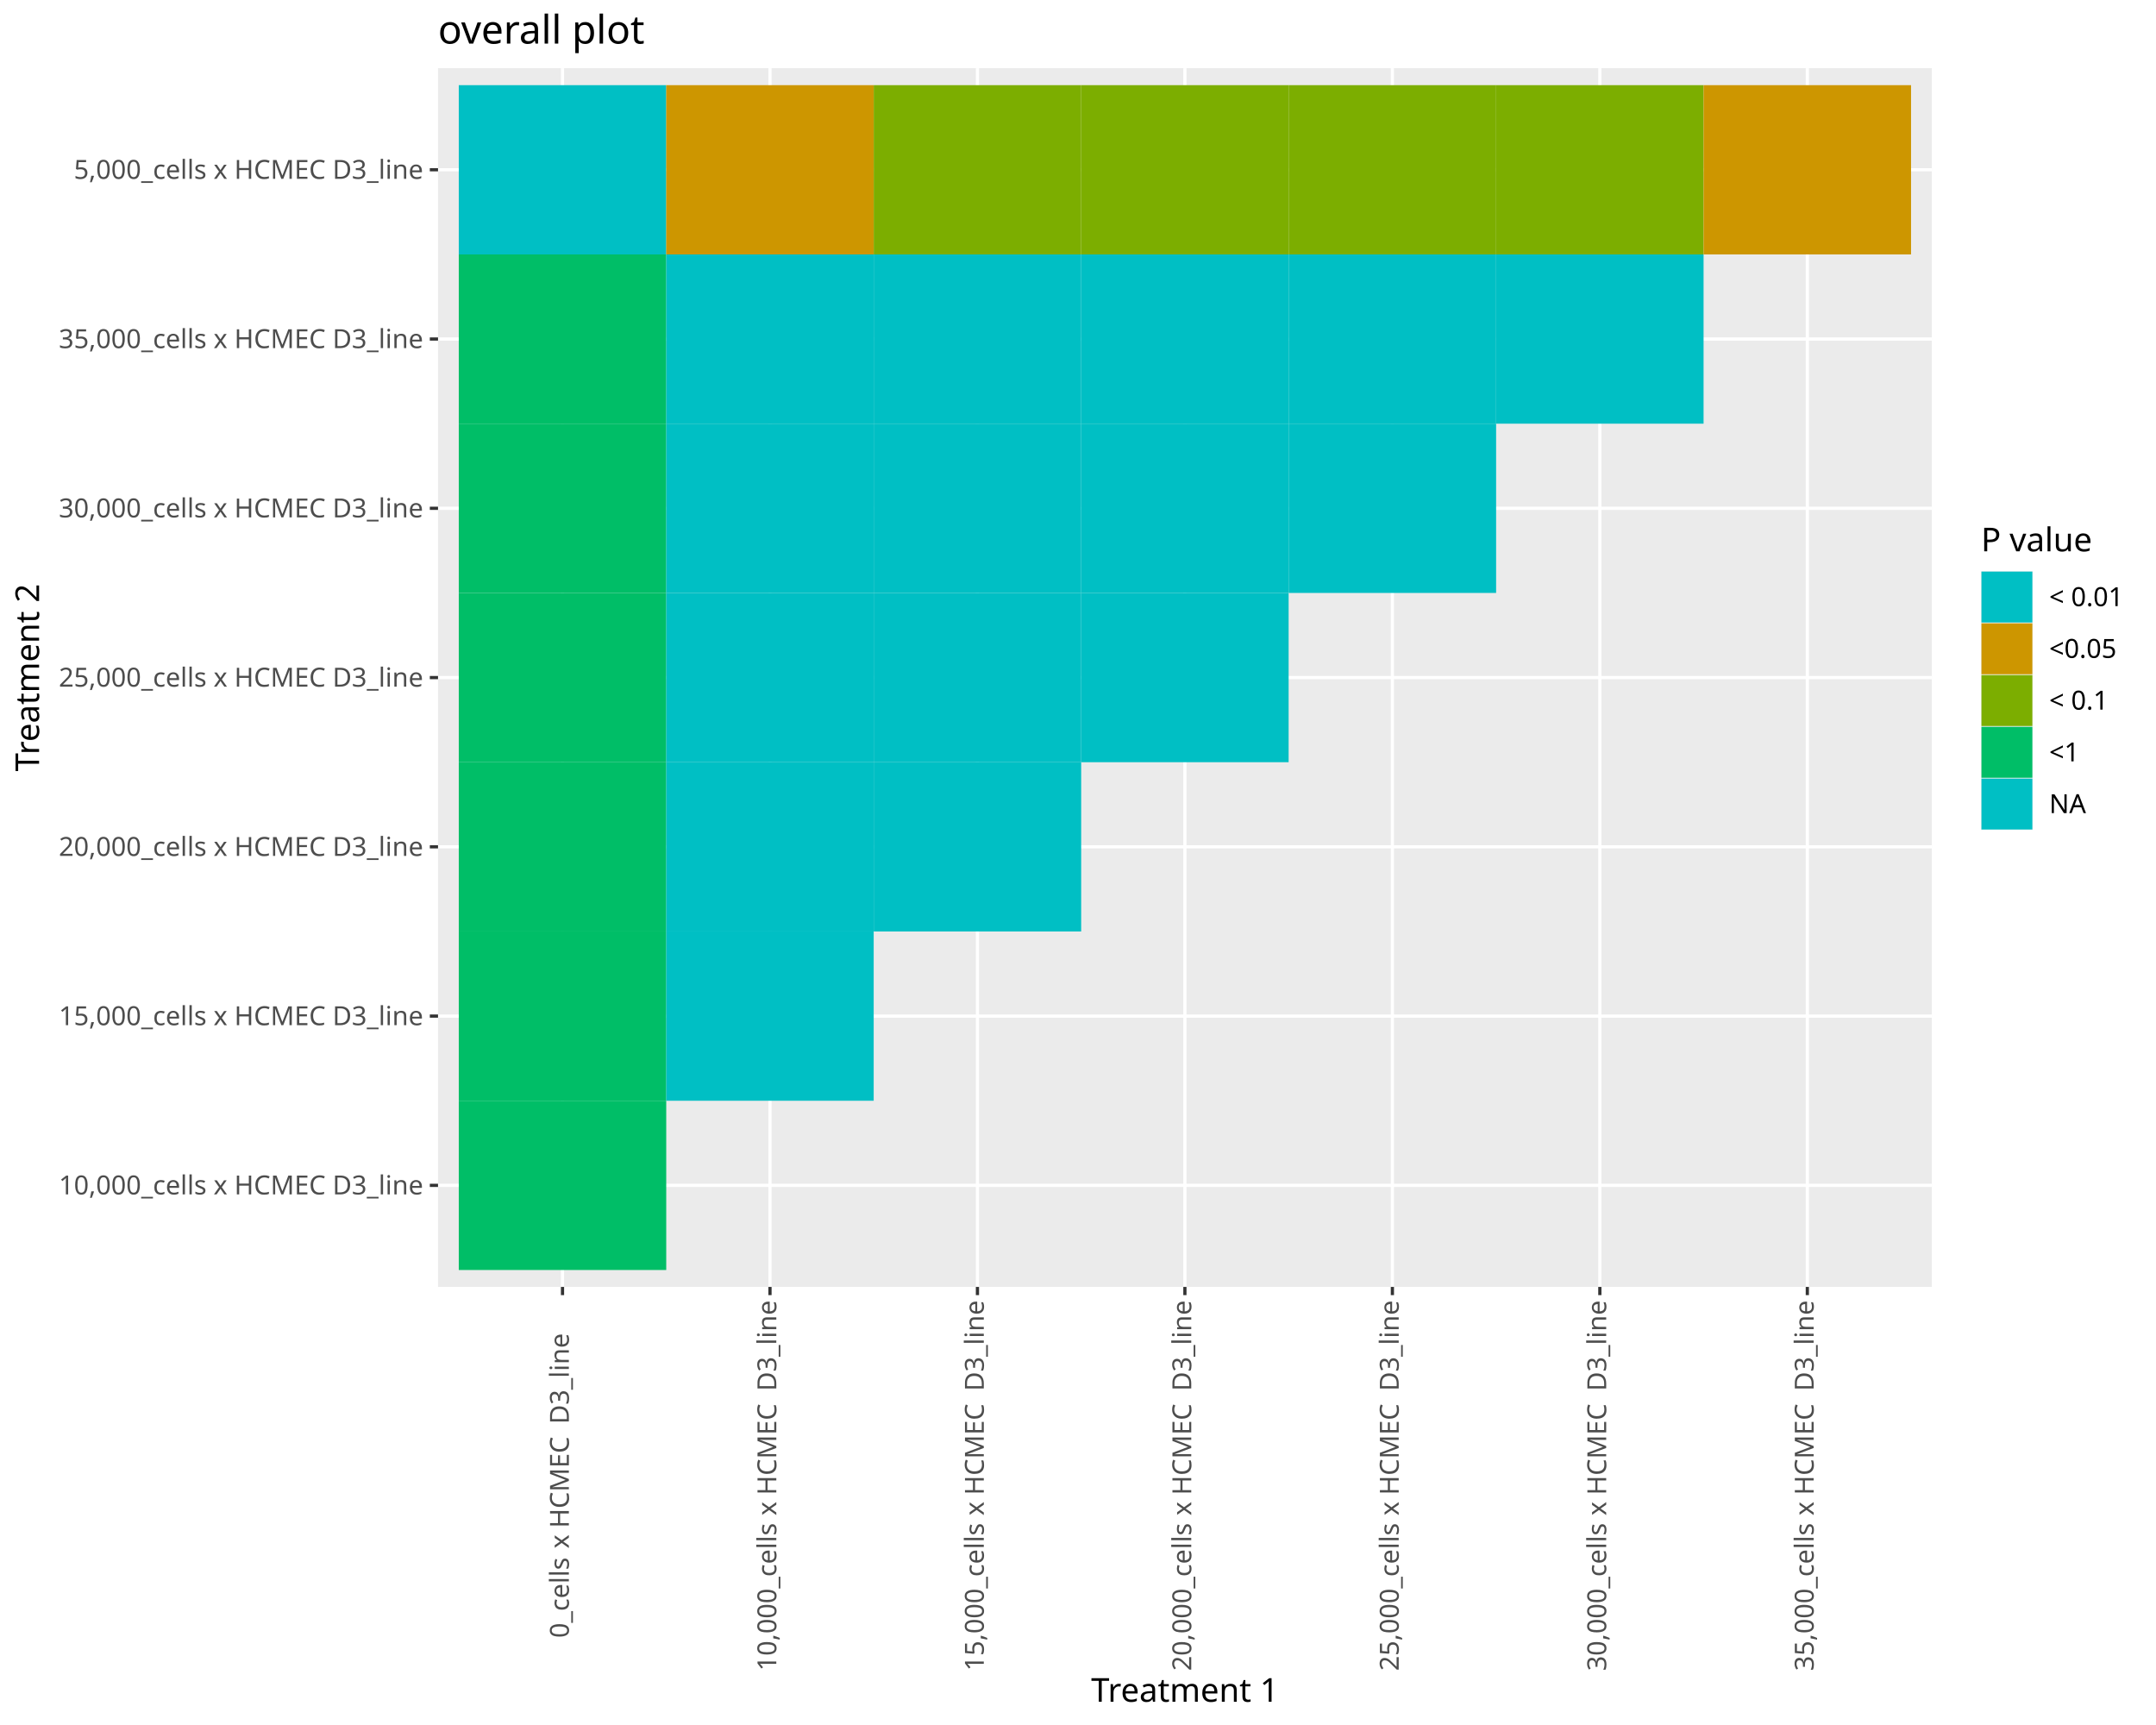
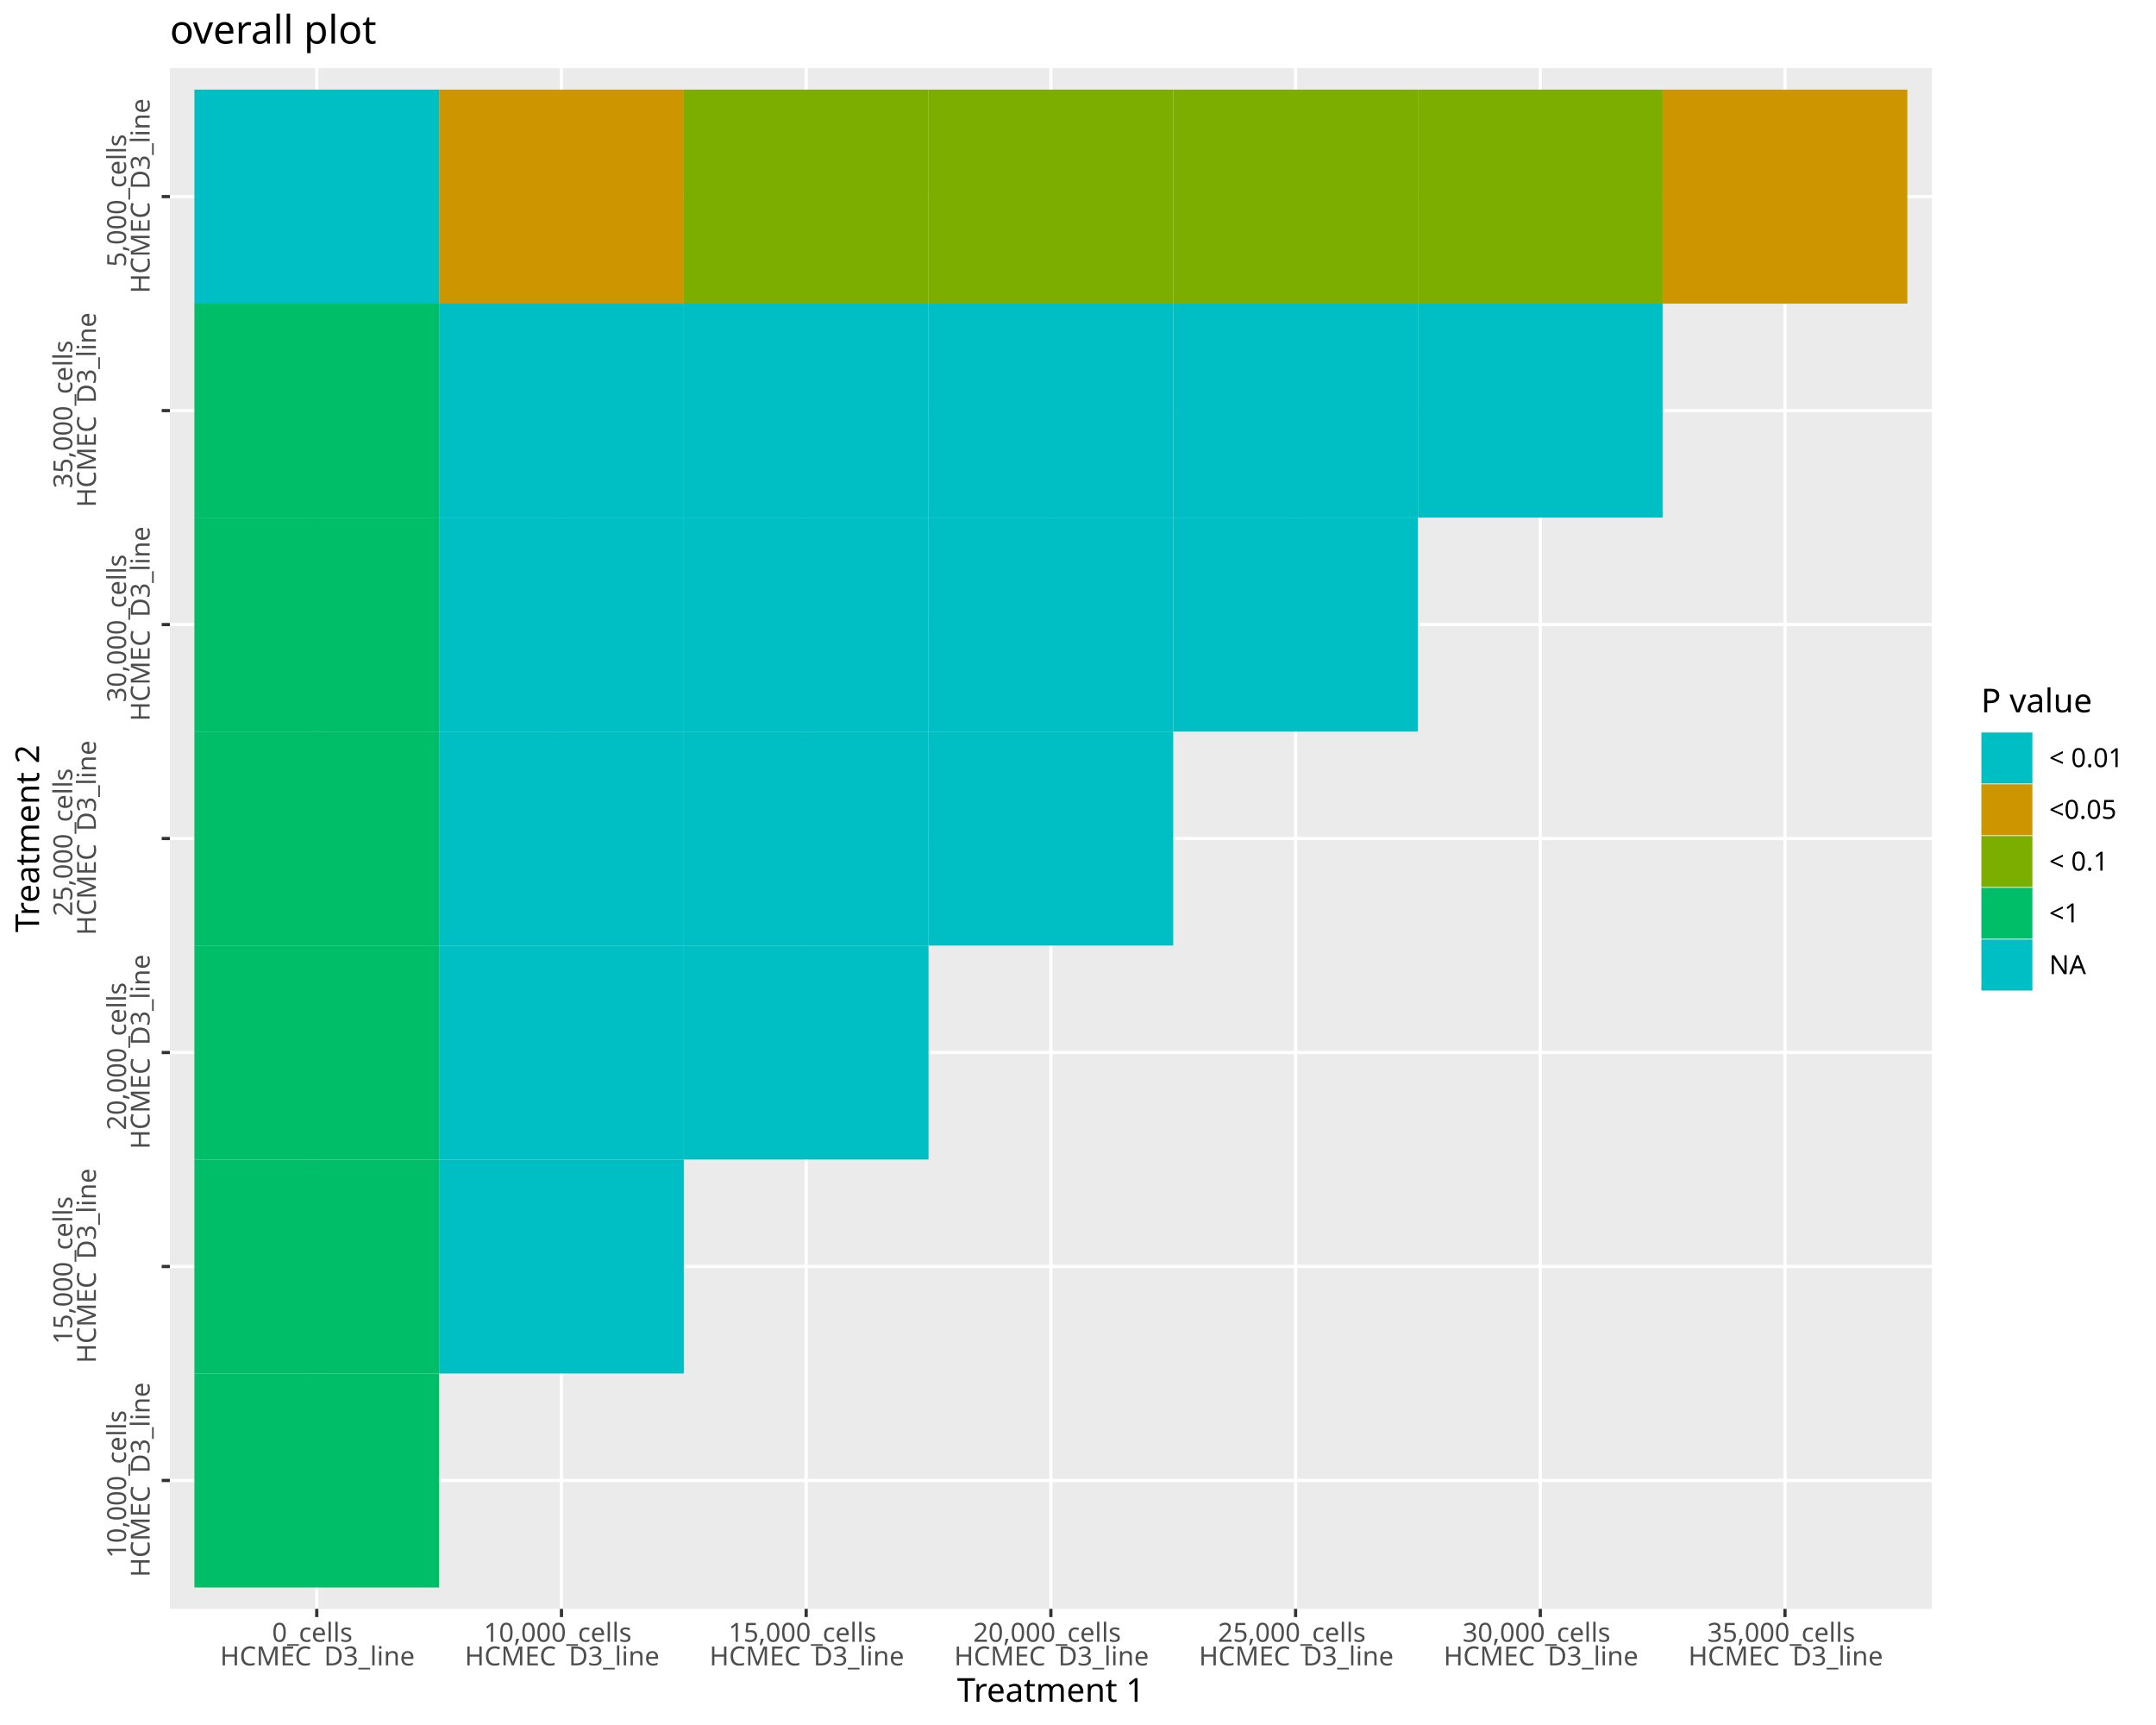
<svg xmlns="http://www.w3.org/2000/svg" class="svglite" data-engine-version="2.0" width="720.00pt" height="576.00pt" viewBox="0 0 720.00 576.00">
  <defs>
    <style type="text/css">
    .svglite line, .svglite polyline, .svglite polygon, .svglite path, .svglite rect, .svglite circle {
      fill: none;
      stroke: #000000;
      stroke-linecap: round;
      stroke-linejoin: round;
      stroke-miterlimit: 10.00;
    }
  </style>
  </defs>
  <rect width="100%" height="100%" style="stroke: none; fill: #FFFFFF;" />
  <defs>
    <clipPath id="cpMC4wMHw3MjAuMDB8MC4wMHw1NzYuMDA=">
      <rect x="0.00" y="0.00" width="720.00" height="576.00" />
    </clipPath>
  </defs>
  <g clip-path="url(#cpMC4wMHw3MjAuMDB8MC4wMHw1NzYuMDA=)">
    <rect x="0.00" y="0.00" width="720.00" height="576.00" style="stroke-width: 1.07; stroke: #FFFFFF; fill: #FFFFFF;" />
  </g>
  <defs>
-     <clipPath id="cpMTQ2LjI4fDY0NS4xM3wyMi43OHw0MjkuNzI=">
-       <rect x="146.28" y="22.78" width="498.85" height="406.93" />
+     <clipPath id="cpNTYuNzR8NjQ1LjEzfDIyLjc4fDUzNy4yMg==">
+       <rect x="56.74" y="22.78" width="588.38" height="514.44" />
    </clipPath>
  </defs>
-   <g clip-path="url(#cpMTQ2LjI4fDY0NS4xM3wyMi43OHw0MjkuNzI=)">
-     <rect x="146.28" y="22.78" width="498.85" height="406.93" style="stroke-width: 1.07; stroke: none; fill: #EBEBEB;" />
-     <polyline points="146.28,395.81 645.13,395.81 " style="stroke-width: 1.07; stroke: #FFFFFF; stroke-linecap: butt;" />
-     <polyline points="146.28,339.29 645.13,339.29 " style="stroke-width: 1.07; stroke: #FFFFFF; stroke-linecap: butt;" />
-     <polyline points="146.28,282.77 645.13,282.77 " style="stroke-width: 1.07; stroke: #FFFFFF; stroke-linecap: butt;" />
-     <polyline points="146.28,226.25 645.13,226.25 " style="stroke-width: 1.07; stroke: #FFFFFF; stroke-linecap: butt;" />
-     <polyline points="146.28,169.73 645.13,169.73 " style="stroke-width: 1.07; stroke: #FFFFFF; stroke-linecap: butt;" />
-     <polyline points="146.28,113.21 645.13,113.21 " style="stroke-width: 1.07; stroke: #FFFFFF; stroke-linecap: butt;" />
-     <polyline points="146.28,56.69 645.13,56.69 " style="stroke-width: 1.07; stroke: #FFFFFF; stroke-linecap: butt;" />
-     <polyline points="187.85,429.72 187.85,22.78 " style="stroke-width: 1.07; stroke: #FFFFFF; stroke-linecap: butt;" />
-     <polyline points="257.14,429.72 257.14,22.78 " style="stroke-width: 1.07; stroke: #FFFFFF; stroke-linecap: butt;" />
-     <polyline points="326.42,429.72 326.42,22.78 " style="stroke-width: 1.07; stroke: #FFFFFF; stroke-linecap: butt;" />
-     <polyline points="395.70,429.72 395.70,22.78 " style="stroke-width: 1.07; stroke: #FFFFFF; stroke-linecap: butt;" />
-     <polyline points="464.99,429.72 464.99,22.78 " style="stroke-width: 1.07; stroke: #FFFFFF; stroke-linecap: butt;" />
-     <polyline points="534.27,429.72 534.27,22.78 " style="stroke-width: 1.07; stroke: #FFFFFF; stroke-linecap: butt;" />
-     <polyline points="603.56,429.72 603.56,22.78 " style="stroke-width: 1.07; stroke: #FFFFFF; stroke-linecap: butt;" />
-     <rect x="153.21" y="367.55" width="69.28" height="56.52" style="stroke-width: 0.21; stroke: none; stroke-linecap: butt; stroke-linejoin: miter; fill: #00BE67;" />
-     <rect x="153.21" y="311.03" width="69.28" height="56.52" style="stroke-width: 0.21; stroke: none; stroke-linecap: butt; stroke-linejoin: miter; fill: #00BE67;" />
-     <rect x="153.21" y="254.51" width="69.28" height="56.52" style="stroke-width: 0.21; stroke: none; stroke-linecap: butt; stroke-linejoin: miter; fill: #00BE67;" />
-     <rect x="153.21" y="197.99" width="69.28" height="56.52" style="stroke-width: 0.21; stroke: none; stroke-linecap: butt; stroke-linejoin: miter; fill: #00BE67;" />
-     <rect x="153.21" y="141.47" width="69.28" height="56.52" style="stroke-width: 0.21; stroke: none; stroke-linecap: butt; stroke-linejoin: miter; fill: #00BE67;" />
-     <rect x="153.21" y="84.95" width="69.28" height="56.52" style="stroke-width: 0.21; stroke: none; stroke-linecap: butt; stroke-linejoin: miter; fill: #00BE67;" />
-     <rect x="153.21" y="28.44" width="69.28" height="56.52" style="stroke-width: 0.21; stroke: none; stroke-linecap: butt; stroke-linejoin: miter; fill: #00BFC4;" />
-     <rect x="222.49" y="311.03" width="69.28" height="56.52" style="stroke-width: 0.21; stroke: none; stroke-linecap: butt; stroke-linejoin: miter; fill: #00BFC4;" />
-     <rect x="222.49" y="254.51" width="69.28" height="56.52" style="stroke-width: 0.21; stroke: none; stroke-linecap: butt; stroke-linejoin: miter; fill: #00BFC4;" />
-     <rect x="222.49" y="197.99" width="69.28" height="56.52" style="stroke-width: 0.21; stroke: none; stroke-linecap: butt; stroke-linejoin: miter; fill: #00BFC4;" />
-     <rect x="222.49" y="141.47" width="69.28" height="56.52" style="stroke-width: 0.21; stroke: none; stroke-linecap: butt; stroke-linejoin: miter; fill: #00BFC4;" />
-     <rect x="222.49" y="84.95" width="69.28" height="56.52" style="stroke-width: 0.21; stroke: none; stroke-linecap: butt; stroke-linejoin: miter; fill: #00BFC4;" />
-     <rect x="222.49" y="28.44" width="69.28" height="56.52" style="stroke-width: 0.21; stroke: none; stroke-linecap: butt; stroke-linejoin: miter; fill: #CD9600;" />
-     <rect x="291.78" y="254.51" width="69.28" height="56.52" style="stroke-width: 0.21; stroke: none; stroke-linecap: butt; stroke-linejoin: miter; fill: #00BFC4;" />
-     <rect x="291.78" y="197.99" width="69.28" height="56.52" style="stroke-width: 0.21; stroke: none; stroke-linecap: butt; stroke-linejoin: miter; fill: #00BFC4;" />
-     <rect x="291.78" y="141.47" width="69.28" height="56.52" style="stroke-width: 0.21; stroke: none; stroke-linecap: butt; stroke-linejoin: miter; fill: #00BFC4;" />
-     <rect x="291.78" y="84.95" width="69.28" height="56.52" style="stroke-width: 0.21; stroke: none; stroke-linecap: butt; stroke-linejoin: miter; fill: #00BFC4;" />
-     <rect x="291.78" y="28.44" width="69.28" height="56.52" style="stroke-width: 0.21; stroke: none; stroke-linecap: butt; stroke-linejoin: miter; fill: #7CAE00;" />
-     <rect x="361.06" y="197.99" width="69.28" height="56.52" style="stroke-width: 0.21; stroke: none; stroke-linecap: butt; stroke-linejoin: miter; fill: #00BFC4;" />
-     <rect x="361.06" y="141.47" width="69.28" height="56.52" style="stroke-width: 0.21; stroke: none; stroke-linecap: butt; stroke-linejoin: miter; fill: #00BFC4;" />
-     <rect x="361.06" y="84.95" width="69.28" height="56.52" style="stroke-width: 0.21; stroke: none; stroke-linecap: butt; stroke-linejoin: miter; fill: #00BFC4;" />
-     <rect x="361.06" y="28.44" width="69.28" height="56.52" style="stroke-width: 0.21; stroke: none; stroke-linecap: butt; stroke-linejoin: miter; fill: #7CAE00;" />
-     <rect x="430.35" y="141.47" width="69.28" height="56.52" style="stroke-width: 0.21; stroke: none; stroke-linecap: butt; stroke-linejoin: miter; fill: #00BFC4;" />
-     <rect x="430.35" y="84.95" width="69.28" height="56.52" style="stroke-width: 0.21; stroke: none; stroke-linecap: butt; stroke-linejoin: miter; fill: #00BFC4;" />
-     <rect x="430.35" y="28.44" width="69.28" height="56.52" style="stroke-width: 0.21; stroke: none; stroke-linecap: butt; stroke-linejoin: miter; fill: #7CAE00;" />
-     <rect x="499.63" y="84.95" width="69.28" height="56.52" style="stroke-width: 0.21; stroke: none; stroke-linecap: butt; stroke-linejoin: miter; fill: #00BFC4;" />
-     <rect x="499.63" y="28.44" width="69.28" height="56.52" style="stroke-width: 0.21; stroke: none; stroke-linecap: butt; stroke-linejoin: miter; fill: #7CAE00;" />
-     <rect x="568.92" y="28.44" width="69.28" height="56.52" style="stroke-width: 0.21; stroke: none; stroke-linecap: butt; stroke-linejoin: miter; fill: #CD9600;" />
+   <g clip-path="url(#cpNTYuNzR8NjQ1LjEzfDIyLjc4fDUzNy4yMg==)">
+     <rect x="56.74" y="22.78" width="588.38" height="514.44" style="stroke-width: 1.07; stroke: none; fill: #EBEBEB;" />
+     <polyline points="56.74,494.35 645.13,494.35 " style="stroke-width: 1.07; stroke: #FFFFFF; stroke-linecap: butt;" />
+     <polyline points="56.74,422.90 645.13,422.90 " style="stroke-width: 1.07; stroke: #FFFFFF; stroke-linecap: butt;" />
+     <polyline points="56.74,351.45 645.13,351.45 " style="stroke-width: 1.07; stroke: #FFFFFF; stroke-linecap: butt;" />
+     <polyline points="56.74,280.00 645.13,280.00 " style="stroke-width: 1.07; stroke: #FFFFFF; stroke-linecap: butt;" />
+     <polyline points="56.74,208.55 645.13,208.55 " style="stroke-width: 1.07; stroke: #FFFFFF; stroke-linecap: butt;" />
+     <polyline points="56.74,137.10 645.13,137.10 " style="stroke-width: 1.07; stroke: #FFFFFF; stroke-linecap: butt;" />
+     <polyline points="56.74,65.65 645.13,65.65 " style="stroke-width: 1.07; stroke: #FFFFFF; stroke-linecap: butt;" />
+     <polyline points="105.78,537.22 105.78,22.78 " style="stroke-width: 1.07; stroke: #FFFFFF; stroke-linecap: butt;" />
+     <polyline points="187.50,537.22 187.50,22.78 " style="stroke-width: 1.07; stroke: #FFFFFF; stroke-linecap: butt;" />
+     <polyline points="269.22,537.22 269.22,22.78 " style="stroke-width: 1.07; stroke: #FFFFFF; stroke-linecap: butt;" />
+     <polyline points="350.94,537.22 350.94,22.78 " style="stroke-width: 1.07; stroke: #FFFFFF; stroke-linecap: butt;" />
+     <polyline points="432.66,537.22 432.66,22.78 " style="stroke-width: 1.07; stroke: #FFFFFF; stroke-linecap: butt;" />
+     <polyline points="514.38,537.22 514.38,22.78 " style="stroke-width: 1.07; stroke: #FFFFFF; stroke-linecap: butt;" />
+     <polyline points="596.10,537.22 596.10,22.78 " style="stroke-width: 1.07; stroke: #FFFFFF; stroke-linecap: butt;" />
+     <rect x="64.92" y="458.63" width="81.72" height="71.45" style="stroke-width: 0.21; stroke: none; stroke-linecap: butt; stroke-linejoin: miter; fill: #00BE67;" />
+     <rect x="64.92" y="387.18" width="81.72" height="71.45" style="stroke-width: 0.21; stroke: none; stroke-linecap: butt; stroke-linejoin: miter; fill: #00BE67;" />
+     <rect x="64.92" y="315.73" width="81.72" height="71.45" style="stroke-width: 0.21; stroke: none; stroke-linecap: butt; stroke-linejoin: miter; fill: #00BE67;" />
+     <rect x="64.92" y="244.28" width="81.72" height="71.45" style="stroke-width: 0.21; stroke: none; stroke-linecap: butt; stroke-linejoin: miter; fill: #00BE67;" />
+     <rect x="64.92" y="172.83" width="81.72" height="71.45" style="stroke-width: 0.21; stroke: none; stroke-linecap: butt; stroke-linejoin: miter; fill: #00BE67;" />
+     <rect x="64.92" y="101.38" width="81.72" height="71.45" style="stroke-width: 0.21; stroke: none; stroke-linecap: butt; stroke-linejoin: miter; fill: #00BE67;" />
+     <rect x="64.92" y="29.93" width="81.72" height="71.45" style="stroke-width: 0.21; stroke: none; stroke-linecap: butt; stroke-linejoin: miter; fill: #00BFC4;" />
+     <rect x="146.64" y="387.18" width="81.72" height="71.45" style="stroke-width: 0.21; stroke: none; stroke-linecap: butt; stroke-linejoin: miter; fill: #00BFC4;" />
+     <rect x="146.64" y="315.73" width="81.72" height="71.45" style="stroke-width: 0.21; stroke: none; stroke-linecap: butt; stroke-linejoin: miter; fill: #00BFC4;" />
+     <rect x="146.64" y="244.28" width="81.72" height="71.45" style="stroke-width: 0.21; stroke: none; stroke-linecap: butt; stroke-linejoin: miter; fill: #00BFC4;" />
+     <rect x="146.64" y="172.83" width="81.72" height="71.45" style="stroke-width: 0.21; stroke: none; stroke-linecap: butt; stroke-linejoin: miter; fill: #00BFC4;" />
+     <rect x="146.64" y="101.38" width="81.72" height="71.45" style="stroke-width: 0.21; stroke: none; stroke-linecap: butt; stroke-linejoin: miter; fill: #00BFC4;" />
+     <rect x="146.64" y="29.93" width="81.72" height="71.45" style="stroke-width: 0.21; stroke: none; stroke-linecap: butt; stroke-linejoin: miter; fill: #CD9600;" />
+     <rect x="228.36" y="315.73" width="81.72" height="71.45" style="stroke-width: 0.21; stroke: none; stroke-linecap: butt; stroke-linejoin: miter; fill: #00BFC4;" />
+     <rect x="228.36" y="244.28" width="81.72" height="71.45" style="stroke-width: 0.21; stroke: none; stroke-linecap: butt; stroke-linejoin: miter; fill: #00BFC4;" />
+     <rect x="228.36" y="172.83" width="81.72" height="71.45" style="stroke-width: 0.21; stroke: none; stroke-linecap: butt; stroke-linejoin: miter; fill: #00BFC4;" />
+     <rect x="228.36" y="101.38" width="81.72" height="71.45" style="stroke-width: 0.21; stroke: none; stroke-linecap: butt; stroke-linejoin: miter; fill: #00BFC4;" />
+     <rect x="228.36" y="29.93" width="81.72" height="71.45" style="stroke-width: 0.21; stroke: none; stroke-linecap: butt; stroke-linejoin: miter; fill: #7CAE00;" />
+     <rect x="310.08" y="244.28" width="81.72" height="71.45" style="stroke-width: 0.21; stroke: none; stroke-linecap: butt; stroke-linejoin: miter; fill: #00BFC4;" />
+     <rect x="310.08" y="172.83" width="81.72" height="71.45" style="stroke-width: 0.21; stroke: none; stroke-linecap: butt; stroke-linejoin: miter; fill: #00BFC4;" />
+     <rect x="310.08" y="101.38" width="81.72" height="71.45" style="stroke-width: 0.21; stroke: none; stroke-linecap: butt; stroke-linejoin: miter; fill: #00BFC4;" />
+     <rect x="310.08" y="29.93" width="81.72" height="71.45" style="stroke-width: 0.21; stroke: none; stroke-linecap: butt; stroke-linejoin: miter; fill: #7CAE00;" />
+     <rect x="391.80" y="172.83" width="81.72" height="71.45" style="stroke-width: 0.21; stroke: none; stroke-linecap: butt; stroke-linejoin: miter; fill: #00BFC4;" />
+     <rect x="391.80" y="101.38" width="81.72" height="71.45" style="stroke-width: 0.21; stroke: none; stroke-linecap: butt; stroke-linejoin: miter; fill: #00BFC4;" />
+     <rect x="391.80" y="29.93" width="81.72" height="71.45" style="stroke-width: 0.21; stroke: none; stroke-linecap: butt; stroke-linejoin: miter; fill: #7CAE00;" />
+     <rect x="473.52" y="101.38" width="81.72" height="71.45" style="stroke-width: 0.21; stroke: none; stroke-linecap: butt; stroke-linejoin: miter; fill: #00BFC4;" />
+     <rect x="473.52" y="29.93" width="81.72" height="71.45" style="stroke-width: 0.21; stroke: none; stroke-linecap: butt; stroke-linejoin: miter; fill: #7CAE00;" />
+     <rect x="555.24" y="29.93" width="81.72" height="71.45" style="stroke-width: 0.21; stroke: none; stroke-linecap: butt; stroke-linejoin: miter; fill: #CD9600;" />
  </g>
  <g clip-path="url(#cpMC4wMHw3MjAuMDB8MC4wMHw1NzYuMDA=)">
-     <text x="141.35" y="398.83" text-anchor="end" style="font-size: 8.80px; fill: #4D4D4D; font-family: sans;" textLength="123.28px" lengthAdjust="spacingAndGlyphs">10,000_cells x HCMEC D3_line</text>
-     <text x="141.35" y="342.32" text-anchor="end" style="font-size: 8.80px; fill: #4D4D4D; font-family: sans;" textLength="123.28px" lengthAdjust="spacingAndGlyphs">15,000_cells x HCMEC D3_line</text>
-     <text x="141.35" y="285.80" text-anchor="end" style="font-size: 8.80px; fill: #4D4D4D; font-family: sans;" textLength="123.28px" lengthAdjust="spacingAndGlyphs">20,000_cells x HCMEC D3_line</text>
-     <text x="141.35" y="229.28" text-anchor="end" style="font-size: 8.80px; fill: #4D4D4D; font-family: sans;" textLength="123.28px" lengthAdjust="spacingAndGlyphs">25,000_cells x HCMEC D3_line</text>
-     <text x="141.35" y="172.76" text-anchor="end" style="font-size: 8.80px; fill: #4D4D4D; font-family: sans;" textLength="123.28px" lengthAdjust="spacingAndGlyphs">30,000_cells x HCMEC D3_line</text>
-     <text x="141.35" y="116.24" text-anchor="end" style="font-size: 8.80px; fill: #4D4D4D; font-family: sans;" textLength="123.28px" lengthAdjust="spacingAndGlyphs">35,000_cells x HCMEC D3_line</text>
-     <text x="141.35" y="59.72" text-anchor="end" style="font-size: 8.80px; fill: #4D4D4D; font-family: sans;" textLength="118.38px" lengthAdjust="spacingAndGlyphs">5,000_cells x HCMEC D3_line</text>
-     <polyline points="143.54,395.81 146.28,395.81 " style="stroke-width: 1.07; stroke: #333333; stroke-linecap: butt;" />
-     <polyline points="143.54,339.29 146.28,339.29 " style="stroke-width: 1.07; stroke: #333333; stroke-linecap: butt;" />
-     <polyline points="143.54,282.77 146.28,282.77 " style="stroke-width: 1.07; stroke: #333333; stroke-linecap: butt;" />
-     <polyline points="143.54,226.25 146.28,226.25 " style="stroke-width: 1.07; stroke: #333333; stroke-linecap: butt;" />
-     <polyline points="143.54,169.73 146.28,169.73 " style="stroke-width: 1.07; stroke: #333333; stroke-linecap: butt;" />
-     <polyline points="143.54,113.21 146.28,113.21 " style="stroke-width: 1.07; stroke: #333333; stroke-linecap: butt;" />
-     <polyline points="143.54,56.69 146.28,56.69 " style="stroke-width: 1.07; stroke: #333333; stroke-linecap: butt;" />
-     <polyline points="187.85,432.46 187.85,429.72 " style="stroke-width: 1.07; stroke: #333333; stroke-linecap: butt;" />
-     <polyline points="257.14,432.46 257.14,429.72 " style="stroke-width: 1.07; stroke: #333333; stroke-linecap: butt;" />
-     <polyline points="326.42,432.46 326.42,429.72 " style="stroke-width: 1.07; stroke: #333333; stroke-linecap: butt;" />
-     <polyline points="395.70,432.46 395.70,429.72 " style="stroke-width: 1.07; stroke: #333333; stroke-linecap: butt;" />
-     <polyline points="464.99,432.46 464.99,429.72 " style="stroke-width: 1.07; stroke: #333333; stroke-linecap: butt;" />
-     <polyline points="534.27,432.46 534.27,429.72 " style="stroke-width: 1.07; stroke: #333333; stroke-linecap: butt;" />
-     <polyline points="603.56,432.46 603.56,429.72 " style="stroke-width: 1.07; stroke: #333333; stroke-linecap: butt;" />
-     <text transform="translate(189.97,546.92) rotate(-90)" style="font-size: 8.80px; fill: #4D4D4D; font-family: sans;" textLength="27.40px" lengthAdjust="spacingAndGlyphs">0_cells</text>
-     <text transform="translate(189.97,517.07) rotate(-90)" style="font-size: 8.80px; fill: #4D4D4D; font-family: sans;" textLength="4.40px" lengthAdjust="spacingAndGlyphs">x</text>
-     <text transform="translate(189.97,510.22) rotate(-90)" style="font-size: 8.80px; fill: #4D4D4D; font-family: sans;" textLength="32.28px" lengthAdjust="spacingAndGlyphs">HCMEC</text>
-     <text transform="translate(189.97,475.50) rotate(-90)" style="font-size: 8.80px; fill: #4D4D4D; font-family: sans;" textLength="29.84px" lengthAdjust="spacingAndGlyphs">D3_line</text>
-     <text transform="translate(259.25,557.93) rotate(-90)" style="font-size: 8.80px; fill: #4D4D4D; font-family: sans;" textLength="49.42px" lengthAdjust="spacingAndGlyphs">10,000_cells</text>
-     <text transform="translate(259.25,506.06) rotate(-90)" style="font-size: 8.80px; fill: #4D4D4D; font-family: sans;" textLength="4.40px" lengthAdjust="spacingAndGlyphs">x</text>
-     <text transform="translate(259.25,499.21) rotate(-90)" style="font-size: 8.80px; fill: #4D4D4D; font-family: sans;" textLength="32.28px" lengthAdjust="spacingAndGlyphs">HCMEC</text>
-     <text transform="translate(259.25,464.49) rotate(-90)" style="font-size: 8.80px; fill: #4D4D4D; font-family: sans;" textLength="29.84px" lengthAdjust="spacingAndGlyphs">D3_line</text>
-     <text transform="translate(328.54,557.93) rotate(-90)" style="font-size: 8.80px; fill: #4D4D4D; font-family: sans;" textLength="49.42px" lengthAdjust="spacingAndGlyphs">15,000_cells</text>
-     <text transform="translate(328.54,506.06) rotate(-90)" style="font-size: 8.80px; fill: #4D4D4D; font-family: sans;" textLength="4.40px" lengthAdjust="spacingAndGlyphs">x</text>
-     <text transform="translate(328.54,499.21) rotate(-90)" style="font-size: 8.80px; fill: #4D4D4D; font-family: sans;" textLength="32.28px" lengthAdjust="spacingAndGlyphs">HCMEC</text>
-     <text transform="translate(328.54,464.49) rotate(-90)" style="font-size: 8.80px; fill: #4D4D4D; font-family: sans;" textLength="29.84px" lengthAdjust="spacingAndGlyphs">D3_line</text>
-     <text transform="translate(397.82,557.93) rotate(-90)" style="font-size: 8.80px; fill: #4D4D4D; font-family: sans;" textLength="49.42px" lengthAdjust="spacingAndGlyphs">20,000_cells</text>
-     <text transform="translate(397.82,506.06) rotate(-90)" style="font-size: 8.80px; fill: #4D4D4D; font-family: sans;" textLength="4.40px" lengthAdjust="spacingAndGlyphs">x</text>
-     <text transform="translate(397.82,499.21) rotate(-90)" style="font-size: 8.80px; fill: #4D4D4D; font-family: sans;" textLength="32.28px" lengthAdjust="spacingAndGlyphs">HCMEC</text>
-     <text transform="translate(397.82,464.49) rotate(-90)" style="font-size: 8.80px; fill: #4D4D4D; font-family: sans;" textLength="29.84px" lengthAdjust="spacingAndGlyphs">D3_line</text>
-     <text transform="translate(467.10,557.93) rotate(-90)" style="font-size: 8.80px; fill: #4D4D4D; font-family: sans;" textLength="49.42px" lengthAdjust="spacingAndGlyphs">25,000_cells</text>
-     <text transform="translate(467.10,506.06) rotate(-90)" style="font-size: 8.80px; fill: #4D4D4D; font-family: sans;" textLength="4.40px" lengthAdjust="spacingAndGlyphs">x</text>
-     <text transform="translate(467.10,499.21) rotate(-90)" style="font-size: 8.80px; fill: #4D4D4D; font-family: sans;" textLength="32.28px" lengthAdjust="spacingAndGlyphs">HCMEC</text>
-     <text transform="translate(467.10,464.49) rotate(-90)" style="font-size: 8.80px; fill: #4D4D4D; font-family: sans;" textLength="29.84px" lengthAdjust="spacingAndGlyphs">D3_line</text>
-     <text transform="translate(536.39,557.93) rotate(-90)" style="font-size: 8.80px; fill: #4D4D4D; font-family: sans;" textLength="49.42px" lengthAdjust="spacingAndGlyphs">30,000_cells</text>
-     <text transform="translate(536.39,506.06) rotate(-90)" style="font-size: 8.80px; fill: #4D4D4D; font-family: sans;" textLength="4.40px" lengthAdjust="spacingAndGlyphs">x</text>
-     <text transform="translate(536.39,499.21) rotate(-90)" style="font-size: 8.80px; fill: #4D4D4D; font-family: sans;" textLength="32.28px" lengthAdjust="spacingAndGlyphs">HCMEC</text>
-     <text transform="translate(536.39,464.49) rotate(-90)" style="font-size: 8.80px; fill: #4D4D4D; font-family: sans;" textLength="29.84px" lengthAdjust="spacingAndGlyphs">D3_line</text>
-     <text transform="translate(605.67,557.93) rotate(-90)" style="font-size: 8.80px; fill: #4D4D4D; font-family: sans;" textLength="49.42px" lengthAdjust="spacingAndGlyphs">35,000_cells</text>
-     <text transform="translate(605.67,506.06) rotate(-90)" style="font-size: 8.80px; fill: #4D4D4D; font-family: sans;" textLength="4.40px" lengthAdjust="spacingAndGlyphs">x</text>
-     <text transform="translate(605.67,499.21) rotate(-90)" style="font-size: 8.80px; fill: #4D4D4D; font-family: sans;" textLength="32.28px" lengthAdjust="spacingAndGlyphs">HCMEC</text>
-     <text transform="translate(605.67,464.49) rotate(-90)" style="font-size: 8.80px; fill: #4D4D4D; font-family: sans;" textLength="29.84px" lengthAdjust="spacingAndGlyphs">D3_line</text>
-     <text x="395.70" y="568.24" text-anchor="middle" style="font-size: 11.00px; font-family: sans;" textLength="59.31px" lengthAdjust="spacingAndGlyphs">Treatment 1</text>
-     <text transform="translate(13.05,226.25) rotate(-90)" text-anchor="middle" style="font-size: 11.00px; font-family: sans;" textLength="59.31px" lengthAdjust="spacingAndGlyphs">Treatment 2</text>
-     <rect x="656.09" y="169.90" width="58.43" height="112.69" style="stroke-width: 1.07; stroke: none; fill: #FFFFFF;" />
-     <text x="661.57" y="184.10" style="font-size: 11.00px; font-family: sans;" textLength="36.70px" lengthAdjust="spacingAndGlyphs">P value</text>
-     <rect x="661.57" y="190.72" width="17.28" height="17.28" style="stroke-width: 1.07; stroke: none; fill: #EBEBEB;" />
-     <rect x="661.71" y="190.86" width="17.00" height="17.00" style="stroke-width: 0.21; stroke: none; stroke-linecap: butt; stroke-linejoin: miter; fill: #00BFC4;" />
-     <rect x="661.57" y="208.00" width="17.28" height="17.28" style="stroke-width: 1.07; stroke: none; fill: #EBEBEB;" />
-     <rect x="661.71" y="208.14" width="17.00" height="17.00" style="stroke-width: 0.21; stroke: none; stroke-linecap: butt; stroke-linejoin: miter; fill: #CD9600;" />
-     <rect x="661.57" y="225.28" width="17.28" height="17.28" style="stroke-width: 1.07; stroke: none; fill: #EBEBEB;" />
-     <rect x="661.71" y="225.42" width="17.00" height="17.00" style="stroke-width: 0.21; stroke: none; stroke-linecap: butt; stroke-linejoin: miter; fill: #7CAE00;" />
-     <rect x="661.57" y="242.56" width="17.28" height="17.28" style="stroke-width: 1.07; stroke: none; fill: #EBEBEB;" />
-     <rect x="661.71" y="242.70" width="17.00" height="17.00" style="stroke-width: 0.21; stroke: none; stroke-linecap: butt; stroke-linejoin: miter; fill: #00BE67;" />
-     <rect x="661.57" y="259.84" width="17.28" height="17.28" style="stroke-width: 1.07; stroke: none; fill: #EBEBEB;" />
-     <rect x="661.71" y="259.98" width="17.00" height="17.00" style="stroke-width: 0.21; stroke: none; stroke-linecap: butt; stroke-linejoin: miter; fill: #00BFC4;" />
-     <text x="684.33" y="202.39" style="font-size: 8.80px; font-family: sans;" textLength="24.72px" lengthAdjust="spacingAndGlyphs">&lt; 0.01</text>
-     <text x="684.33" y="219.67" style="font-size: 8.80px; font-family: sans;" textLength="22.27px" lengthAdjust="spacingAndGlyphs">&lt;0.05</text>
-     <text x="684.33" y="236.95" style="font-size: 8.80px; font-family: sans;" textLength="19.82px" lengthAdjust="spacingAndGlyphs">&lt; 0.1</text>
-     <text x="684.33" y="254.23" style="font-size: 8.80px; font-family: sans;" textLength="10.04px" lengthAdjust="spacingAndGlyphs">&lt;1</text>
-     <text x="684.33" y="271.51" style="font-size: 8.80px; font-family: sans;" textLength="12.23px" lengthAdjust="spacingAndGlyphs">NA</text>
-     <text x="146.28" y="14.56" style="font-size: 13.20px; font-family: sans;" textLength="63.84px" lengthAdjust="spacingAndGlyphs">overall plot</text>
+     <text transform="translate(42.09,520.28) rotate(-90)" style="font-size: 8.80px; fill: #4D4D4D; font-family: sans;" textLength="49.42px" lengthAdjust="spacingAndGlyphs">10,000_cells</text>
+     <text transform="translate(49.98,526.63) rotate(-90)" style="font-size: 8.80px; fill: #4D4D4D; font-family: sans;" textLength="32.28px" lengthAdjust="spacingAndGlyphs">HCMEC</text>
+     <text transform="translate(49.98,491.91) rotate(-90)" style="font-size: 8.80px; fill: #4D4D4D; font-family: sans;" textLength="29.84px" lengthAdjust="spacingAndGlyphs">D3_line</text>
+     <text transform="translate(42.09,377.39) rotate(-90)" style="font-size: 8.80px; fill: #4D4D4D; font-family: sans;" textLength="49.42px" lengthAdjust="spacingAndGlyphs">20,000_cells</text>
+     <text transform="translate(49.98,383.73) rotate(-90)" style="font-size: 8.80px; fill: #4D4D4D; font-family: sans;" textLength="32.28px" lengthAdjust="spacingAndGlyphs">HCMEC</text>
+     <text transform="translate(49.98,349.01) rotate(-90)" style="font-size: 8.80px; fill: #4D4D4D; font-family: sans;" textLength="29.84px" lengthAdjust="spacingAndGlyphs">D3_line</text>
+     <text transform="translate(42.09,234.49) rotate(-90)" style="font-size: 8.80px; fill: #4D4D4D; font-family: sans;" textLength="49.42px" lengthAdjust="spacingAndGlyphs">30,000_cells</text>
+     <text transform="translate(49.98,240.83) rotate(-90)" style="font-size: 8.80px; fill: #4D4D4D; font-family: sans;" textLength="32.28px" lengthAdjust="spacingAndGlyphs">HCMEC</text>
+     <text transform="translate(49.98,206.11) rotate(-90)" style="font-size: 8.80px; fill: #4D4D4D; font-family: sans;" textLength="29.84px" lengthAdjust="spacingAndGlyphs">D3_line</text>
+     <text transform="translate(42.09,89.14) rotate(-90)" style="font-size: 8.80px; fill: #4D4D4D; font-family: sans;" textLength="44.53px" lengthAdjust="spacingAndGlyphs">5,000_cells</text>
+     <text transform="translate(49.98,97.94) rotate(-90)" style="font-size: 8.80px; fill: #4D4D4D; font-family: sans;" textLength="32.28px" lengthAdjust="spacingAndGlyphs">HCMEC</text>
+     <text transform="translate(49.98,63.21) rotate(-90)" style="font-size: 8.80px; fill: #4D4D4D; font-family: sans;" textLength="29.84px" lengthAdjust="spacingAndGlyphs">D3_line</text>
+     <text transform="translate(24.13,448.84) rotate(-90)" style="font-size: 8.80px; fill: #4D4D4D; font-family: sans;" textLength="49.42px" lengthAdjust="spacingAndGlyphs">15,000_cells</text>
+     <text transform="translate(32.02,455.18) rotate(-90)" style="font-size: 8.80px; fill: #4D4D4D; font-family: sans;" textLength="32.28px" lengthAdjust="spacingAndGlyphs">HCMEC</text>
+     <text transform="translate(32.02,420.46) rotate(-90)" style="font-size: 8.80px; fill: #4D4D4D; font-family: sans;" textLength="29.84px" lengthAdjust="spacingAndGlyphs">D3_line</text>
+     <text transform="translate(24.13,305.94) rotate(-90)" style="font-size: 8.80px; fill: #4D4D4D; font-family: sans;" textLength="49.42px" lengthAdjust="spacingAndGlyphs">25,000_cells</text>
+     <text transform="translate(32.02,312.28) rotate(-90)" style="font-size: 8.80px; fill: #4D4D4D; font-family: sans;" textLength="32.28px" lengthAdjust="spacingAndGlyphs">HCMEC</text>
+     <text transform="translate(32.02,277.56) rotate(-90)" style="font-size: 8.80px; fill: #4D4D4D; font-family: sans;" textLength="29.84px" lengthAdjust="spacingAndGlyphs">D3_line</text>
+     <text transform="translate(24.13,163.04) rotate(-90)" style="font-size: 8.80px; fill: #4D4D4D; font-family: sans;" textLength="49.42px" lengthAdjust="spacingAndGlyphs">35,000_cells</text>
+     <text transform="translate(32.02,169.39) rotate(-90)" style="font-size: 8.80px; fill: #4D4D4D; font-family: sans;" textLength="32.28px" lengthAdjust="spacingAndGlyphs">HCMEC</text>
+     <text transform="translate(32.02,134.66) rotate(-90)" style="font-size: 8.80px; fill: #4D4D4D; font-family: sans;" textLength="29.84px" lengthAdjust="spacingAndGlyphs">D3_line</text>
+     <polyline points="54.00,494.35 56.74,494.35 " style="stroke-width: 1.07; stroke: #333333; stroke-linecap: butt;" />
+     <polyline points="54.00,422.90 56.74,422.90 " style="stroke-width: 1.07; stroke: #333333; stroke-linecap: butt;" />
+     <polyline points="54.00,351.45 56.74,351.45 " style="stroke-width: 1.07; stroke: #333333; stroke-linecap: butt;" />
+     <polyline points="54.00,280.00 56.74,280.00 " style="stroke-width: 1.07; stroke: #333333; stroke-linecap: butt;" />
+     <polyline points="54.00,208.55 56.74,208.55 " style="stroke-width: 1.07; stroke: #333333; stroke-linecap: butt;" />
+     <polyline points="54.00,137.10 56.74,137.10 " style="stroke-width: 1.07; stroke: #333333; stroke-linecap: butt;" />
+     <polyline points="54.00,65.65 56.74,65.65 " style="stroke-width: 1.07; stroke: #333333; stroke-linecap: butt;" />
+     <polyline points="105.78,539.96 105.78,537.22 " style="stroke-width: 1.07; stroke: #333333; stroke-linecap: butt;" />
+     <polyline points="187.50,539.96 187.50,537.22 " style="stroke-width: 1.07; stroke: #333333; stroke-linecap: butt;" />
+     <polyline points="269.22,539.96 269.22,537.22 " style="stroke-width: 1.07; stroke: #333333; stroke-linecap: butt;" />
+     <polyline points="350.94,539.96 350.94,537.22 " style="stroke-width: 1.07; stroke: #333333; stroke-linecap: butt;" />
+     <polyline points="432.66,539.96 432.66,537.22 " style="stroke-width: 1.07; stroke: #333333; stroke-linecap: butt;" />
+     <polyline points="514.38,539.96 514.38,537.22 " style="stroke-width: 1.07; stroke: #333333; stroke-linecap: butt;" />
+     <polyline points="596.10,539.96 596.10,537.22 " style="stroke-width: 1.07; stroke: #333333; stroke-linecap: butt;" />
+     <text x="90.85" y="548.21" style="font-size: 8.80px; fill: #4D4D4D; font-family: sans;" textLength="27.40px" lengthAdjust="spacingAndGlyphs">0_cells</text>
+     <text x="73.49" y="556.10" style="font-size: 8.80px; fill: #4D4D4D; font-family: sans;" textLength="32.28px" lengthAdjust="spacingAndGlyphs">HCMEC</text>
+     <text x="108.21" y="556.10" style="font-size: 8.80px; fill: #4D4D4D; font-family: sans;" textLength="29.84px" lengthAdjust="spacingAndGlyphs">D3_line</text>
+     <text x="161.56" y="548.21" style="font-size: 8.80px; fill: #4D4D4D; font-family: sans;" textLength="49.42px" lengthAdjust="spacingAndGlyphs">10,000_cells</text>
+     <text x="155.21" y="556.10" style="font-size: 8.80px; fill: #4D4D4D; font-family: sans;" textLength="32.28px" lengthAdjust="spacingAndGlyphs">HCMEC</text>
+     <text x="189.93" y="556.10" style="font-size: 8.80px; fill: #4D4D4D; font-family: sans;" textLength="29.84px" lengthAdjust="spacingAndGlyphs">D3_line</text>
+     <text x="243.28" y="548.21" style="font-size: 8.80px; fill: #4D4D4D; font-family: sans;" textLength="49.42px" lengthAdjust="spacingAndGlyphs">15,000_cells</text>
+     <text x="236.93" y="556.10" style="font-size: 8.80px; fill: #4D4D4D; font-family: sans;" textLength="32.28px" lengthAdjust="spacingAndGlyphs">HCMEC</text>
+     <text x="271.65" y="556.10" style="font-size: 8.80px; fill: #4D4D4D; font-family: sans;" textLength="29.84px" lengthAdjust="spacingAndGlyphs">D3_line</text>
+     <text x="325.00" y="548.21" style="font-size: 8.80px; fill: #4D4D4D; font-family: sans;" textLength="49.42px" lengthAdjust="spacingAndGlyphs">20,000_cells</text>
+     <text x="318.65" y="556.10" style="font-size: 8.80px; fill: #4D4D4D; font-family: sans;" textLength="32.28px" lengthAdjust="spacingAndGlyphs">HCMEC</text>
+     <text x="353.37" y="556.10" style="font-size: 8.80px; fill: #4D4D4D; font-family: sans;" textLength="29.84px" lengthAdjust="spacingAndGlyphs">D3_line</text>
+     <text x="406.72" y="548.21" style="font-size: 8.80px; fill: #4D4D4D; font-family: sans;" textLength="49.42px" lengthAdjust="spacingAndGlyphs">25,000_cells</text>
+     <text x="400.37" y="556.10" style="font-size: 8.80px; fill: #4D4D4D; font-family: sans;" textLength="32.28px" lengthAdjust="spacingAndGlyphs">HCMEC</text>
+     <text x="435.09" y="556.10" style="font-size: 8.80px; fill: #4D4D4D; font-family: sans;" textLength="29.84px" lengthAdjust="spacingAndGlyphs">D3_line</text>
+     <text x="488.44" y="548.21" style="font-size: 8.80px; fill: #4D4D4D; font-family: sans;" textLength="49.42px" lengthAdjust="spacingAndGlyphs">30,000_cells</text>
+     <text x="482.09" y="556.10" style="font-size: 8.80px; fill: #4D4D4D; font-family: sans;" textLength="32.28px" lengthAdjust="spacingAndGlyphs">HCMEC</text>
+     <text x="516.81" y="556.10" style="font-size: 8.80px; fill: #4D4D4D; font-family: sans;" textLength="29.84px" lengthAdjust="spacingAndGlyphs">D3_line</text>
+     <text x="570.16" y="548.21" style="font-size: 8.80px; fill: #4D4D4D; font-family: sans;" textLength="49.42px" lengthAdjust="spacingAndGlyphs">35,000_cells</text>
+     <text x="563.81" y="556.10" style="font-size: 8.80px; fill: #4D4D4D; font-family: sans;" textLength="32.28px" lengthAdjust="spacingAndGlyphs">HCMEC</text>
+     <text x="598.53" y="556.10" style="font-size: 8.80px; fill: #4D4D4D; font-family: sans;" textLength="29.84px" lengthAdjust="spacingAndGlyphs">D3_line</text>
+     <text x="350.94" y="568.24" text-anchor="middle" style="font-size: 11.00px; font-family: sans;" textLength="59.31px" lengthAdjust="spacingAndGlyphs">Treatment 1</text>
+     <text transform="translate(13.05,280.00) rotate(-90)" text-anchor="middle" style="font-size: 11.00px; font-family: sans;" textLength="59.31px" lengthAdjust="spacingAndGlyphs">Treatment 2</text>
+     <rect x="656.09" y="223.66" width="58.43" height="112.69" style="stroke-width: 1.07; stroke: none; fill: #FFFFFF;" />
+     <text x="661.57" y="237.85" style="font-size: 11.00px; font-family: sans;" textLength="36.70px" lengthAdjust="spacingAndGlyphs">P value</text>
+     <rect x="661.57" y="244.47" width="17.28" height="17.28" style="stroke-width: 1.07; stroke: none; fill: #EBEBEB;" />
+     <rect x="661.71" y="244.61" width="17.00" height="17.00" style="stroke-width: 0.21; stroke: none; stroke-linecap: butt; stroke-linejoin: miter; fill: #00BFC4;" />
+     <rect x="661.57" y="261.75" width="17.28" height="17.28" style="stroke-width: 1.07; stroke: none; fill: #EBEBEB;" />
+     <rect x="661.71" y="261.89" width="17.00" height="17.00" style="stroke-width: 0.21; stroke: none; stroke-linecap: butt; stroke-linejoin: miter; fill: #CD9600;" />
+     <rect x="661.57" y="279.03" width="17.28" height="17.28" style="stroke-width: 1.07; stroke: none; fill: #EBEBEB;" />
+     <rect x="661.71" y="279.17" width="17.00" height="17.00" style="stroke-width: 0.21; stroke: none; stroke-linecap: butt; stroke-linejoin: miter; fill: #7CAE00;" />
+     <rect x="661.57" y="296.31" width="17.28" height="17.28" style="stroke-width: 1.07; stroke: none; fill: #EBEBEB;" />
+     <rect x="661.71" y="296.45" width="17.00" height="17.00" style="stroke-width: 0.21; stroke: none; stroke-linecap: butt; stroke-linejoin: miter; fill: #00BE67;" />
+     <rect x="661.57" y="313.59" width="17.28" height="17.28" style="stroke-width: 1.07; stroke: none; fill: #EBEBEB;" />
+     <rect x="661.71" y="313.73" width="17.00" height="17.00" style="stroke-width: 0.21; stroke: none; stroke-linecap: butt; stroke-linejoin: miter; fill: #00BFC4;" />
+     <text x="684.33" y="256.14" style="font-size: 8.80px; font-family: sans;" textLength="24.72px" lengthAdjust="spacingAndGlyphs">&lt; 0.01</text>
+     <text x="684.33" y="273.42" style="font-size: 8.80px; font-family: sans;" textLength="22.27px" lengthAdjust="spacingAndGlyphs">&lt;0.05</text>
+     <text x="684.33" y="290.70" style="font-size: 8.80px; font-family: sans;" textLength="19.82px" lengthAdjust="spacingAndGlyphs">&lt; 0.1</text>
+     <text x="684.33" y="307.98" style="font-size: 8.80px; font-family: sans;" textLength="10.04px" lengthAdjust="spacingAndGlyphs">&lt;1</text>
+     <text x="684.33" y="325.26" style="font-size: 8.80px; font-family: sans;" textLength="12.23px" lengthAdjust="spacingAndGlyphs">NA</text>
+     <text x="56.74" y="14.56" style="font-size: 13.20px; font-family: sans;" textLength="63.84px" lengthAdjust="spacingAndGlyphs">overall plot</text>
  </g>
</svg>
